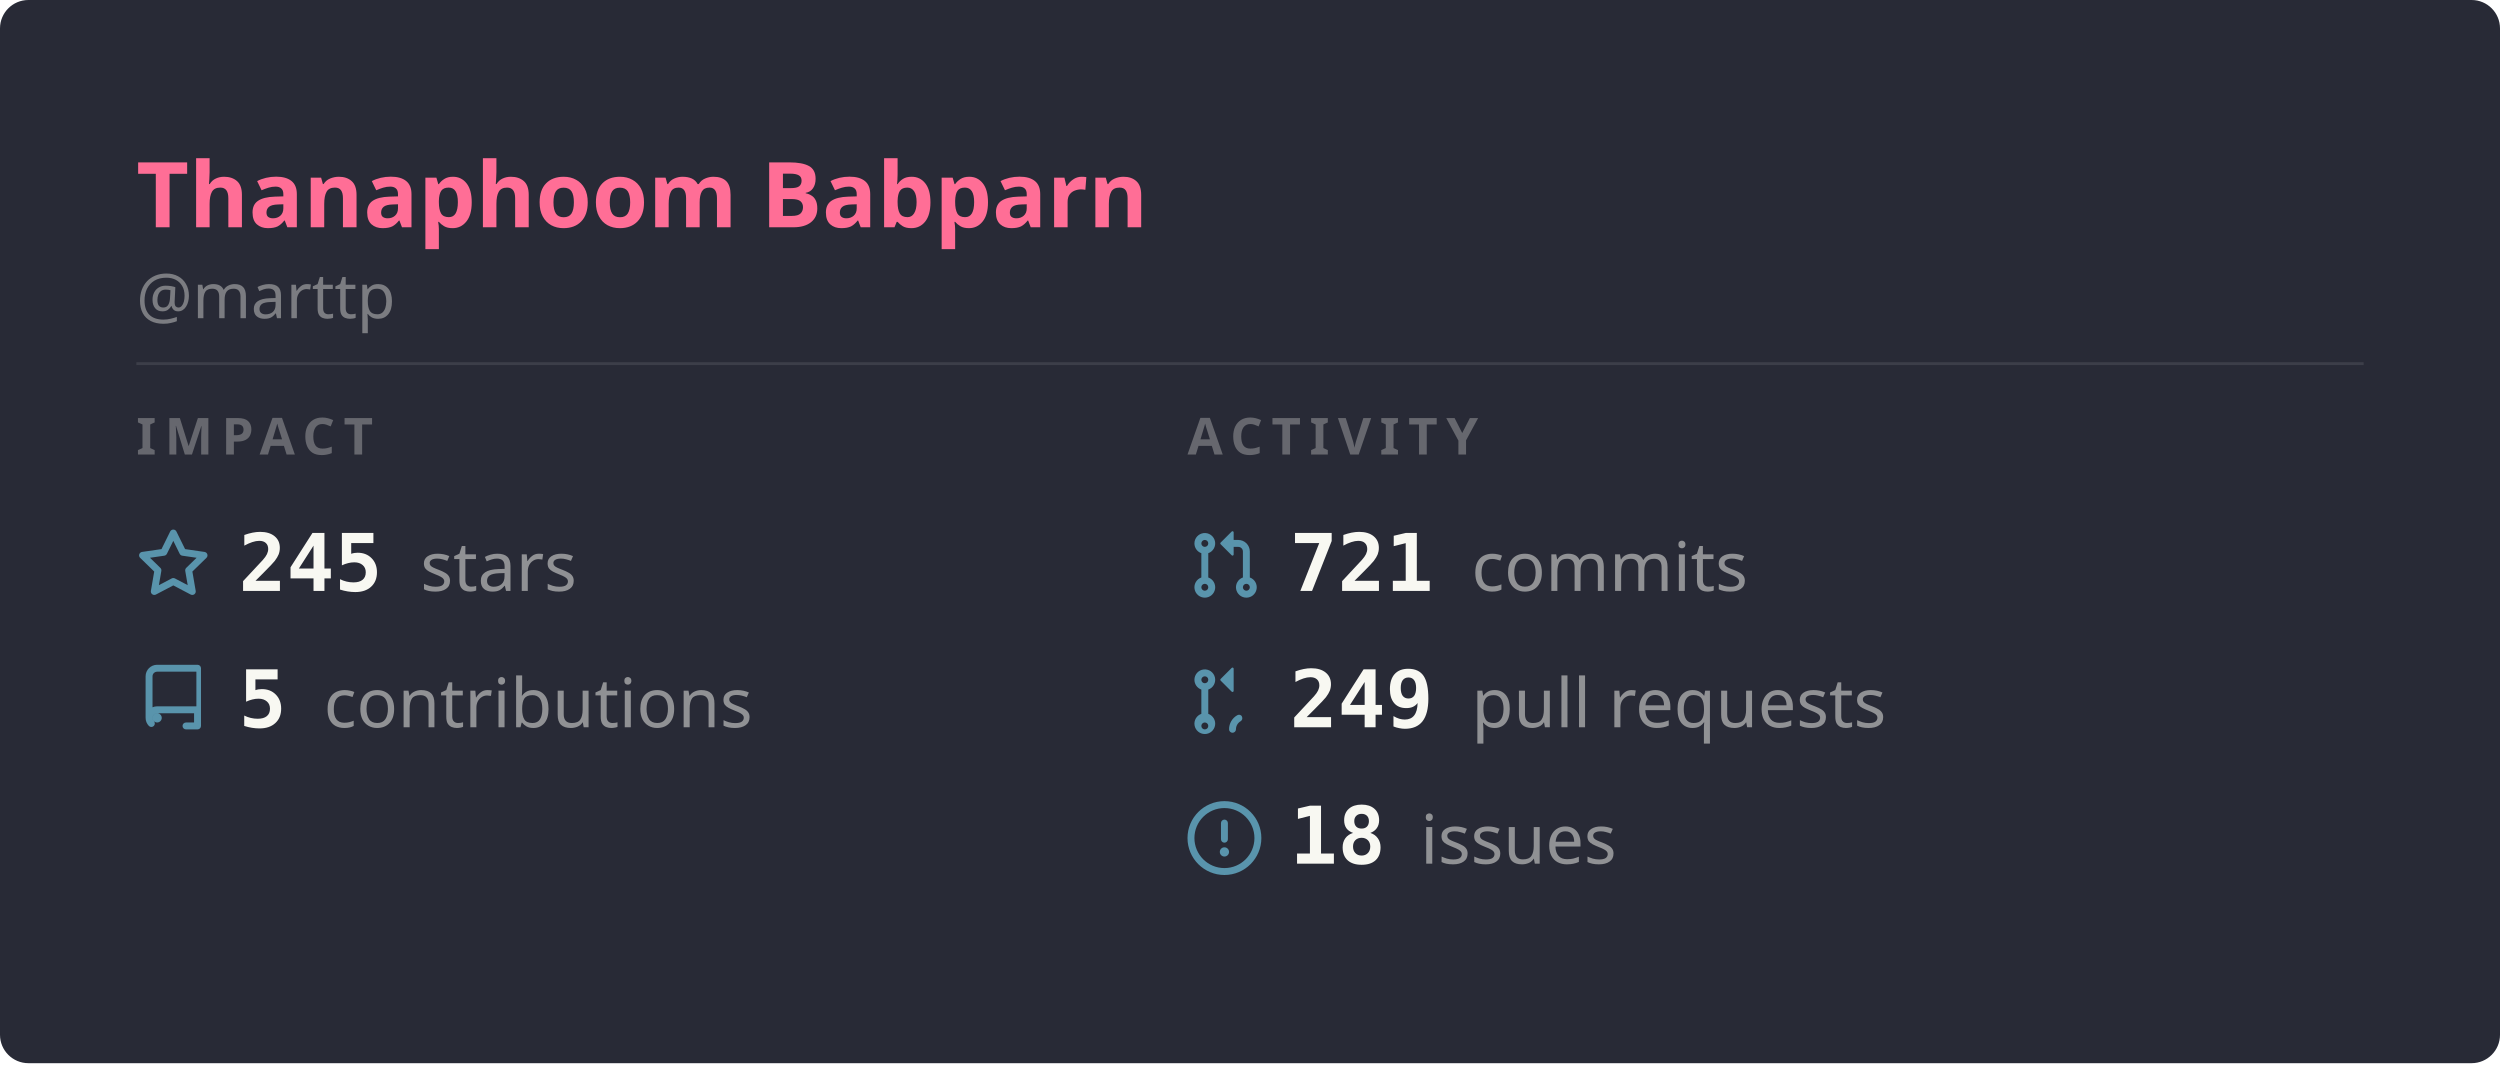
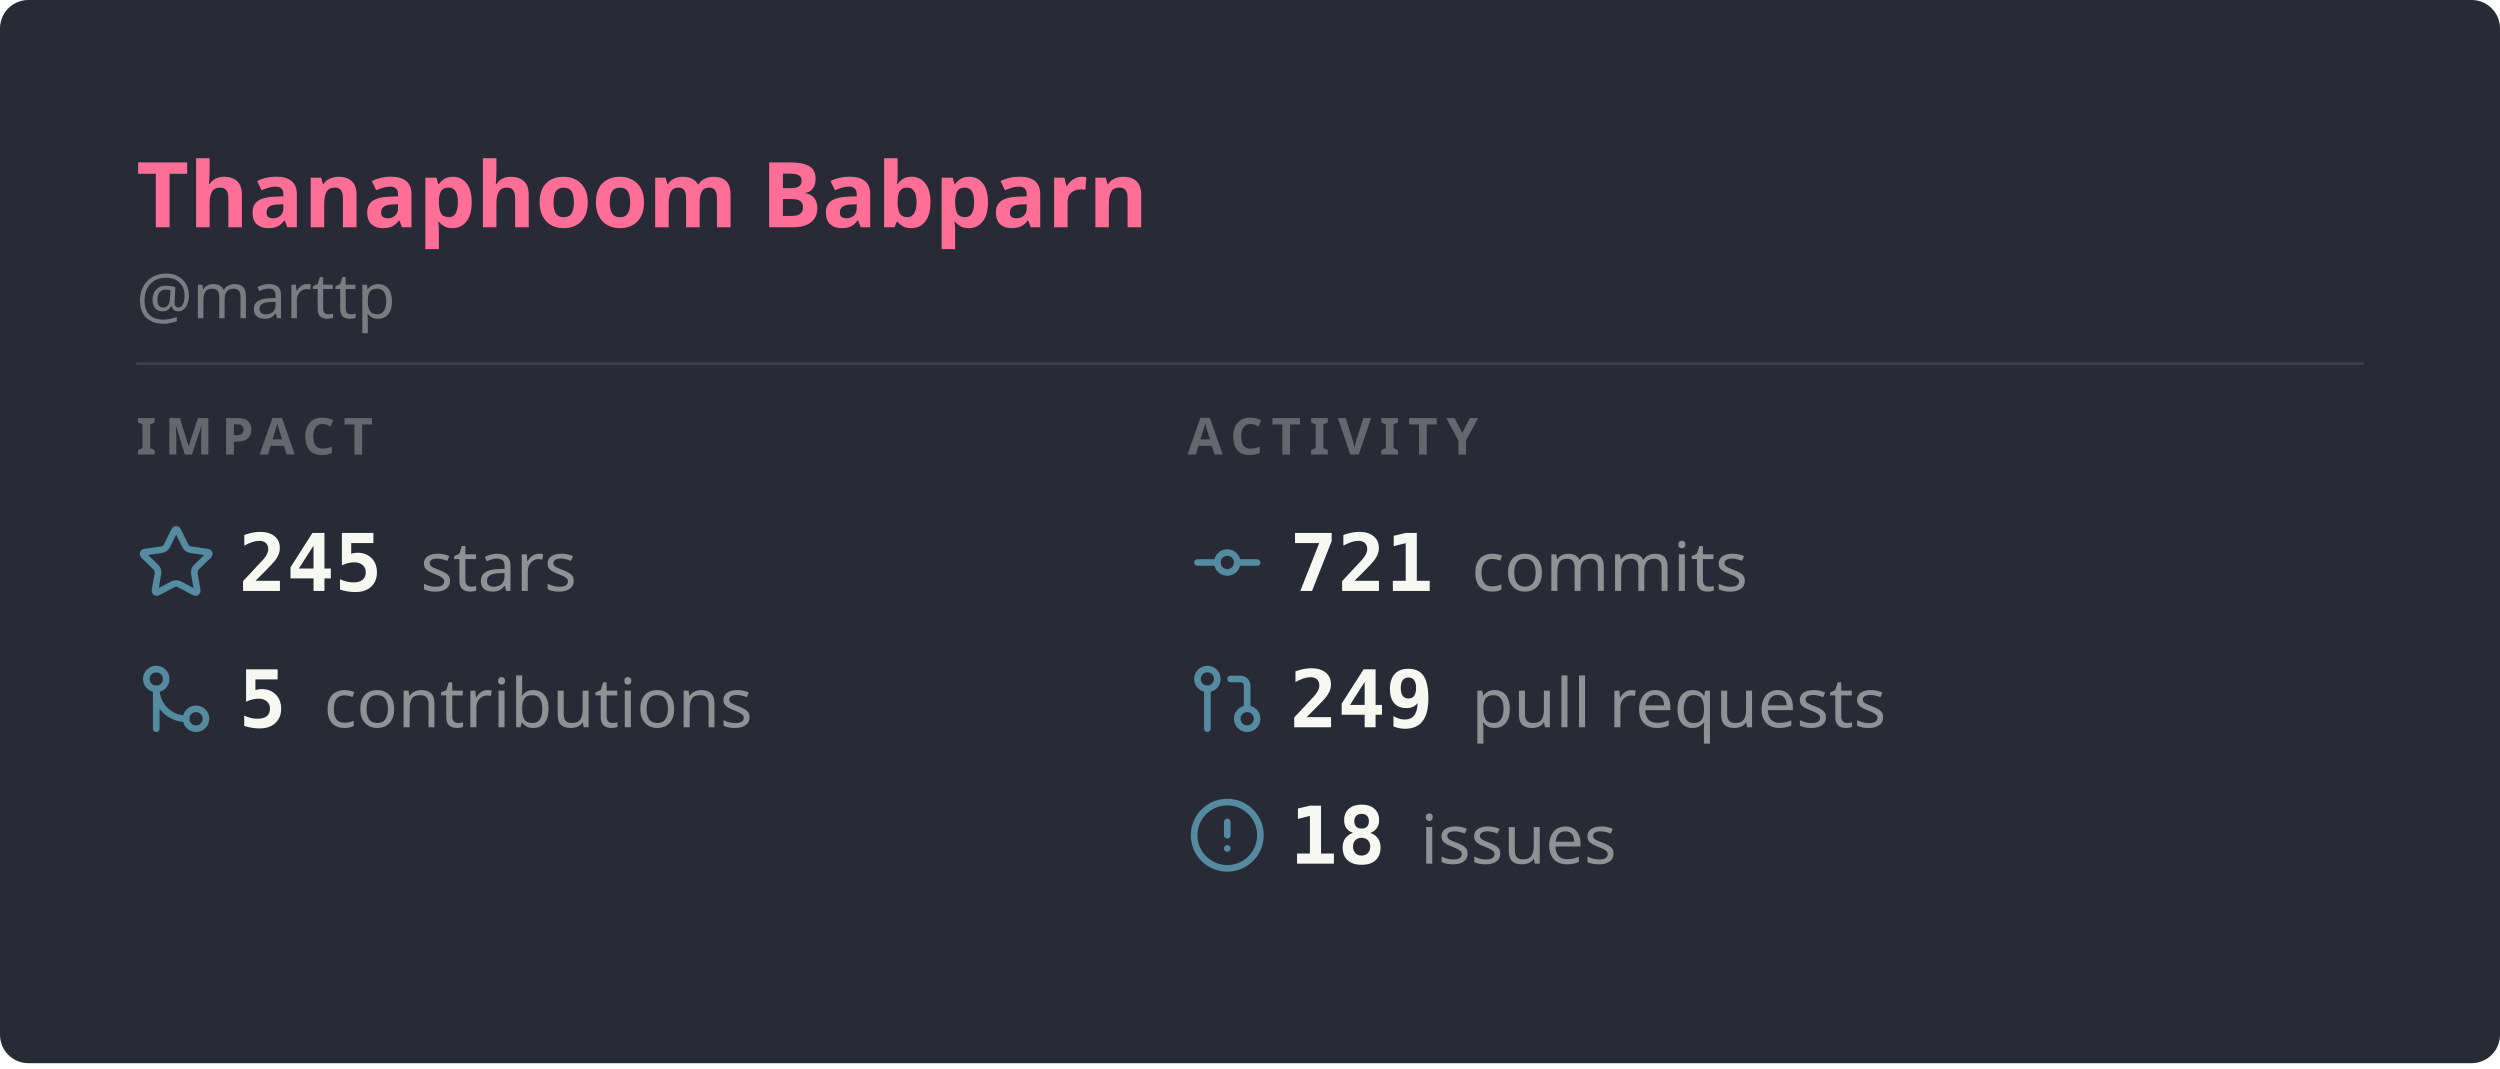
<svg xmlns="http://www.w3.org/2000/svg" width="440" height="188" viewBox="0 0 440 188" role="img">
  <rect x="0.5" y="0.5" width="439" height="99%" rx="4.5" fill="#282a36" stroke="#282a36" />
  <text x="24" y="40" font-size="16" font-weight="600" font-family="'Segoe UI', Ubuntu, Sans-Serif" fill="#ff6e96">Thanaphoom Babparn</text>
  <text x="24" y="56" font-size="11" font-family="'Segoe UI', Ubuntu, Sans-Serif" fill="#f8f8f2" opacity="0.4">@marttp</text>
  <line x1="24" y1="64" x2="416" y2="64" stroke="#f8f8f2" stroke-width="0.5" opacity="0.1" />
  <text x="24" y="80" font-size="9" font-weight="700" font-family="'Segoe UI', Ubuntu, Sans-Serif" fill="#f8f8f2" opacity="0.3" letter-spacing="1.5">IMPACT</text>
  <text x="209" y="80" font-size="9" font-weight="700" font-family="'Segoe UI', Ubuntu, Sans-Serif" fill="#f8f8f2" opacity="0.3" letter-spacing="1.5">ACTIVITY</text>
-   <svg x="24" y="93" width="13" height="13" viewBox="0 0 16 16" fill="#79dafa" opacity="0.6">
-     <path fill-rule="evenodd" d="M8 .25a.75.75 0 01.673.418l1.882 3.815 4.21.612a.75.75 0 01.416 1.279l-3.046 2.97.719 4.192a.75.75 0 01-1.088.791L8 12.347l-3.766 1.98a.75.75 0 01-1.088-.79l.72-4.194L.818 6.374a.75.75 0 01.416-1.28l4.21-.611L7.327.668A.75.75 0 018 .25zm0 2.445L6.615 5.5a.75.75 0 01-.564.41l-3.097.45 2.24 2.184a.75.75 0 01.216.664l-.528 3.084 2.769-1.456a.75.75 0 01.698 0l2.77 1.456-.53-3.084a.75.75 0 01.216-.664l2.24-2.183-3.096-.45a.75.75 0 01-.564-.41L8 2.694v.001z" />
+   <svg x="24" y="92" width="14" height="14" viewBox="0 0 24 24" fill="none" stroke="#79dafa" stroke-width="2" stroke-linecap="round" stroke-linejoin="round" opacity="0.55">
+     <path d="M11.525 2.295a.53.53 0 0 1 .95 0l2.31 4.679a2.123 2.123 0 0 0 1.595 1.16l5.166.756a.53.53 0 0 1 .294.904l-3.736 3.638a2.123 2.123 0 0 0-.611 1.878l.882 5.14a.53.53 0 0 1-.771.56l-4.618-2.428a2.122 2.122 0 0 0-1.973 0L6.396 21.01a.53.53 0 0 1-.77-.56l.881-5.139a2.122 2.122 0 0 0-.611-1.879L2.16 9.795a.53.53 0 0 1 .294-.906l5.165-.755a2.122 2.122 0 0 0 1.597-1.16z" />
  </svg>
  <text x="42" y="104" font-size="14" font-weight="700" font-family="'SF Mono', 'Cascadia Code', 'Consolas', monospace" fill="#f8f8f2">245</text>
  <text x="74" y="104" font-size="12" font-family="'Segoe UI', Ubuntu, Sans-Serif" fill="#f8f8f2" opacity="0.5">stars</text>
-   <svg x="24" y="117" width="13" height="13" viewBox="0 0 16 16" fill="#79dafa" opacity="0.6">
-     <path fill-rule="evenodd" d="M2 2.5A2.5 2.5 0 014.5 0h8.75a.75.75 0 01.75.75v12.5a.75.75 0 01-.75.75h-2.5a.75.75 0 110-1.5h1.75v-2h-8a1 1 0 00-.714 1.7.75.75 0 01-1.072 1.05A2.495 2.495 0 012 11.5v-9zm10.5-1h-8a1 1 0 00-1 1v6.708A2.486 2.486 0 014.5 9h8.5V1.5zm-8 11a1 1 0 100-2 1 1 0 000 2z" />
+   <svg x="24" y="116" width="14" height="14" viewBox="0 0 24 24" fill="none" stroke="#79dafa" stroke-width="2" stroke-linecap="round" stroke-linejoin="round" opacity="0.55">
+     <circle cx="18" cy="18" r="3" />
+     <circle cx="6" cy="6" r="3" />
+     <path d="M6 21V9a9 9 0 0 0 9 9" />
  </svg>
  <text x="42" y="128" font-size="14" font-weight="700" font-family="'SF Mono', 'Cascadia Code', 'Consolas', monospace" fill="#f8f8f2">5</text>
  <text x="57" y="128" font-size="12" font-family="'Segoe UI', Ubuntu, Sans-Serif" fill="#f8f8f2" opacity="0.5">contributions</text>
-   <svg x="209" y="93" width="13" height="13" viewBox="0 0 16 16" fill="#79dafa" opacity="0.6">
-     <path fill-rule="evenodd" d="M1.5 3.25a2.25 2.25 0 113 2.122v5.256a2.251 2.251 0 11-1.5 0V5.372A2.25 2.25 0 011.5 3.25zm5.677-.177L9.573.677A.25.25 0 0110 .854V2.5h1A2.5 2.5 0 0113.5 5v5.628a2.251 2.251 0 11-1.5 0V5a1 1 0 00-1-1h-1v1.646a.25.25 0 01-.427.177L7.177 3.427a.25.25 0 010-.354zM3.75 2.5a.75.75 0 100 1.5.75.75 0 000-1.5zm0 9.5a.75.75 0 100 1.5.75.75 0 000-1.5zm8.25.75a.75.75 0 111.5 0 .75.75 0 01-1.5 0z" />
+   <svg x="209" y="92" width="14" height="14" viewBox="0 0 24 24" fill="none" stroke="#79dafa" stroke-width="2" stroke-linecap="round" stroke-linejoin="round" opacity="0.55">
+     <circle cx="12" cy="12" r="3" />
+     <line x1="3" x2="9" y1="12" y2="12" />
+     <line x1="15" x2="21" y1="12" y2="12" />
  </svg>
  <text x="227" y="104" font-size="14" font-weight="700" font-family="'SF Mono', 'Cascadia Code', 'Consolas', monospace" fill="#f8f8f2">721</text>
  <text x="259" y="104" font-size="12" font-family="'Segoe UI', Ubuntu, Sans-Serif" fill="#f8f8f2" opacity="0.5">commits</text>
-   <svg x="209" y="117" width="13" height="13" viewBox="0 0 16 16" fill="#79dafa" opacity="0.6">
-     <path fill-rule="evenodd" d="M7.177 3.073L9.573.677A.25.25 0 0110 .854v4.792a.25.25 0 01-.427.177L7.177 3.427a.25.25 0 010-.354zM3.75 2.5a.75.75 0 100 1.5.75.75 0 000-1.5zm-2.25.75a2.25 2.25 0 113 2.122v5.256a2.251 2.251 0 11-1.5 0V5.372A2.25 2.25 0 011.5 3.25zm10.31 7.939a.75.75 0 00-1.042-.254 3.5 3.5 0 00-1.768 3.044.75.75 0 001.5 0 2 2 0 011.01-1.748.75.75 0 00.254-1.042h-.254zM3.75 12.5a.75.75 0 100 1.5.75.75 0 000-1.5z" />
+   <svg x="209" y="116" width="14" height="14" viewBox="0 0 24 24" fill="none" stroke="#79dafa" stroke-width="2" stroke-linecap="round" stroke-linejoin="round" opacity="0.55">
+     <circle cx="18" cy="18" r="3" />
+     <circle cx="6" cy="6" r="3" />
+     <path d="M13 6h3a2 2 0 0 1 2 2v7" />
+     <line x1="6" x2="6" y1="9" y2="21" />
  </svg>
  <text x="227" y="128" font-size="14" font-weight="700" font-family="'SF Mono', 'Cascadia Code', 'Consolas', monospace" fill="#f8f8f2">249</text>
  <text x="259" y="128" font-size="12" font-family="'Segoe UI', Ubuntu, Sans-Serif" fill="#f8f8f2" opacity="0.5">pull requests</text>
-   <svg x="209" y="141" width="13" height="13" viewBox="0 0 16 16" fill="#79dafa" opacity="0.6">
-     <path fill-rule="evenodd" d="M8 1.5a6.5 6.5 0 100 13 6.5 6.5 0 000-13zM0 8a8 8 0 1116 0A8 8 0 010 8zm9 3a1 1 0 11-2 0 1 1 0 012 0zm-.25-6.25a.75.75 0 00-1.5 0v3.5a.75.75 0 001.5 0v-3.5z" />
+   <svg x="209" y="140" width="14" height="14" viewBox="0 0 24 24" fill="none" stroke="#79dafa" stroke-width="2" stroke-linecap="round" stroke-linejoin="round" opacity="0.55">
+     <circle cx="12" cy="12" r="10" />
+     <line x1="12" x2="12" y1="8" y2="12" />
+     <line x1="12" x2="12.01" y1="16" y2="16" />
  </svg>
  <text x="227" y="152" font-size="14" font-weight="700" font-family="'SF Mono', 'Cascadia Code', 'Consolas', monospace" fill="#f8f8f2">18</text>
  <text x="250" y="152" font-size="12" font-family="'Segoe UI', Ubuntu, Sans-Serif" fill="#f8f8f2" opacity="0.5">issues</text>
</svg>
